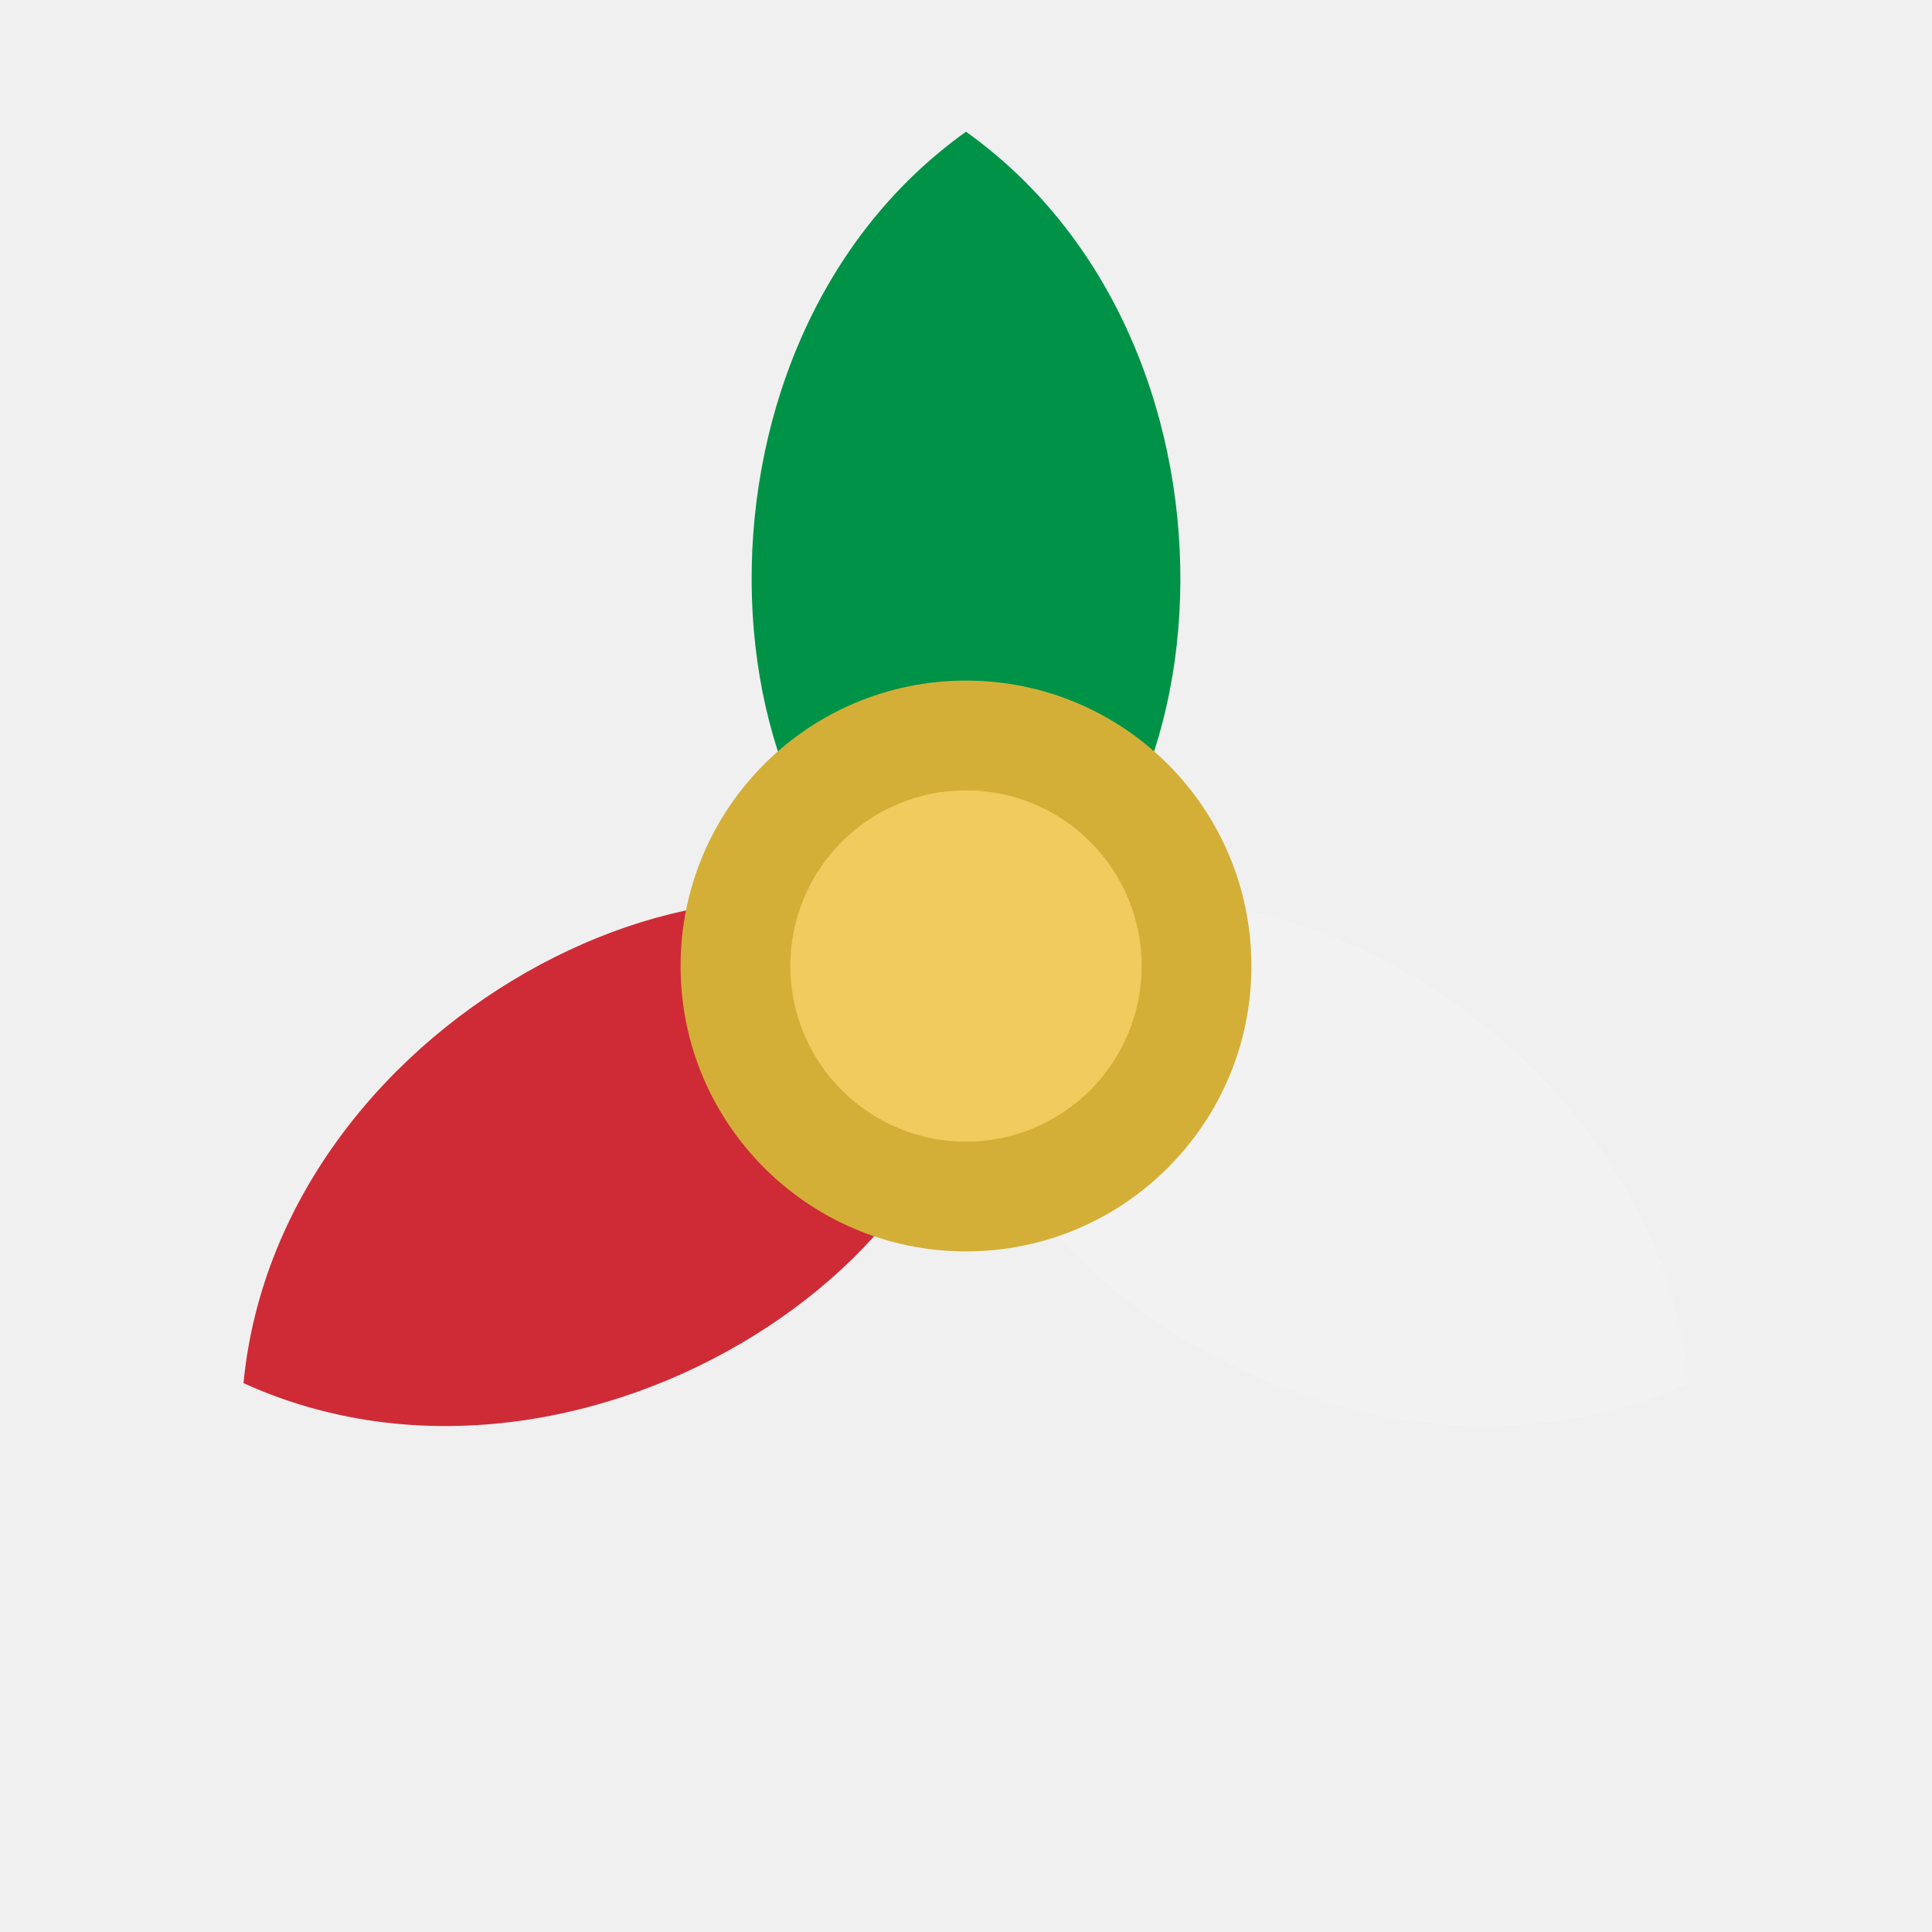
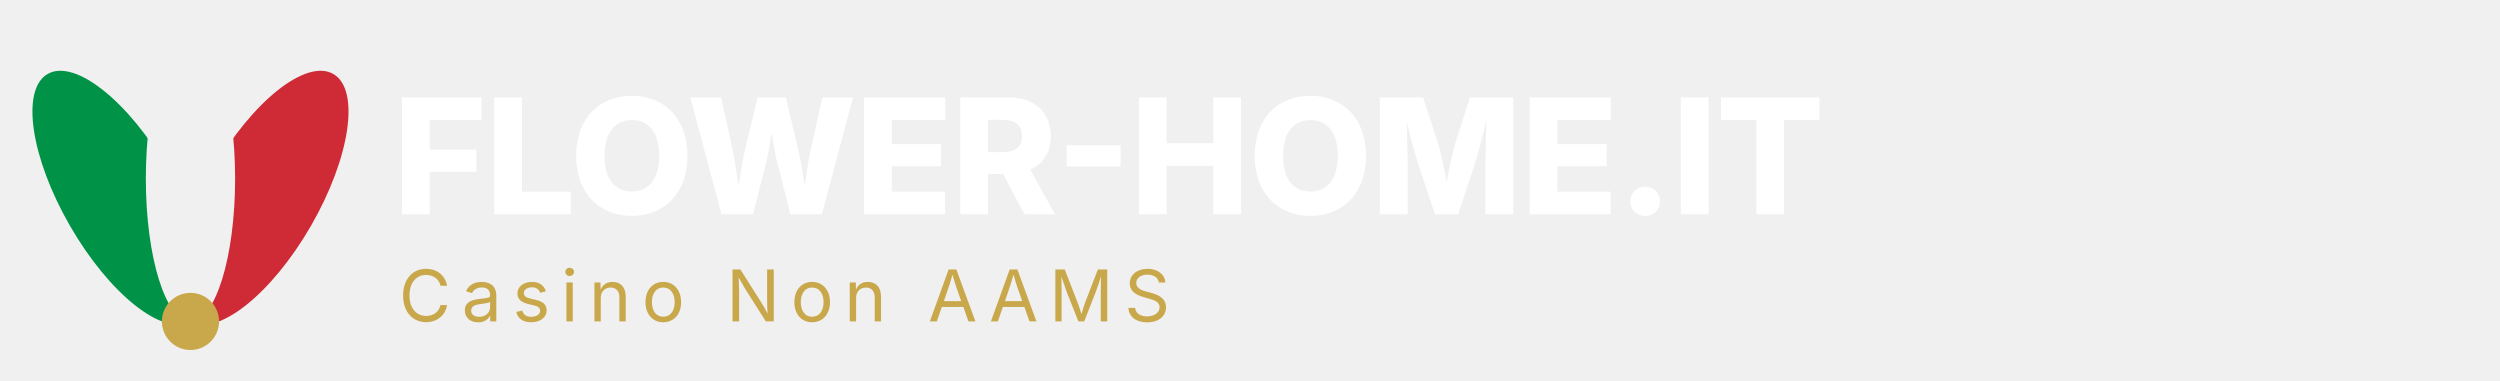
- <svg xmlns="http://www.w3.org/2000/svg" viewBox="0 0 44 44" fill="none">
-   <path d="M22,22 C16,20 15,8 22,3 C29,8 28,20 22,22Z" fill="#009246" />
-   <path d="M22,22 C16,20 15,8 22,3 C29,8 28,20 22,22Z" fill="#f2f2f2" transform="rotate(120 22 22)" />
-   <path d="M22,22 C16,20 15,8 22,3 C29,8 28,20 22,22Z" fill="#ce2b37" transform="rotate(240 22 22)" />
-   <circle cx="22" cy="22" r="6.5" fill="#d4af37" />
-   <circle cx="22" cy="22" r="4" fill="#f0cc5e" />
+ <svg xmlns="http://www.w3.org/2000/svg" viewBox="0 0 420 64" role="img" aria-label="FlowerHome Casino Non AAMS">
+   <ellipse cx="32" cy="30" rx="9.5" ry="24" fill="#009246" transform="rotate(-30 32 54)" />
+   <ellipse cx="32" cy="30" rx="9.5" ry="24" fill="#CE2B37" transform="rotate(30 32 54)" />
+   <ellipse cx="32" cy="30" rx="7.5" ry="24" fill="#F0F0F0" />
+   <circle cx="32" cy="54" r="4.8" fill="#C9A84C" />
+   <text x="66" y="36" font-family="'Inter','Helvetica Neue',Helvetica,Arial,sans-serif" font-weight="800" font-size="27" fill="#FFFFFF" letter-spacing="-0.3">FLOWER-HOME.IT</text>
+   <text x="67" y="54" font-family="'Inter','Helvetica Neue',Helvetica,Arial,sans-serif" font-weight="400" font-size="12" fill="#C9A84C" letter-spacing="1.8">Casino Non AAMS</text>
</svg>
